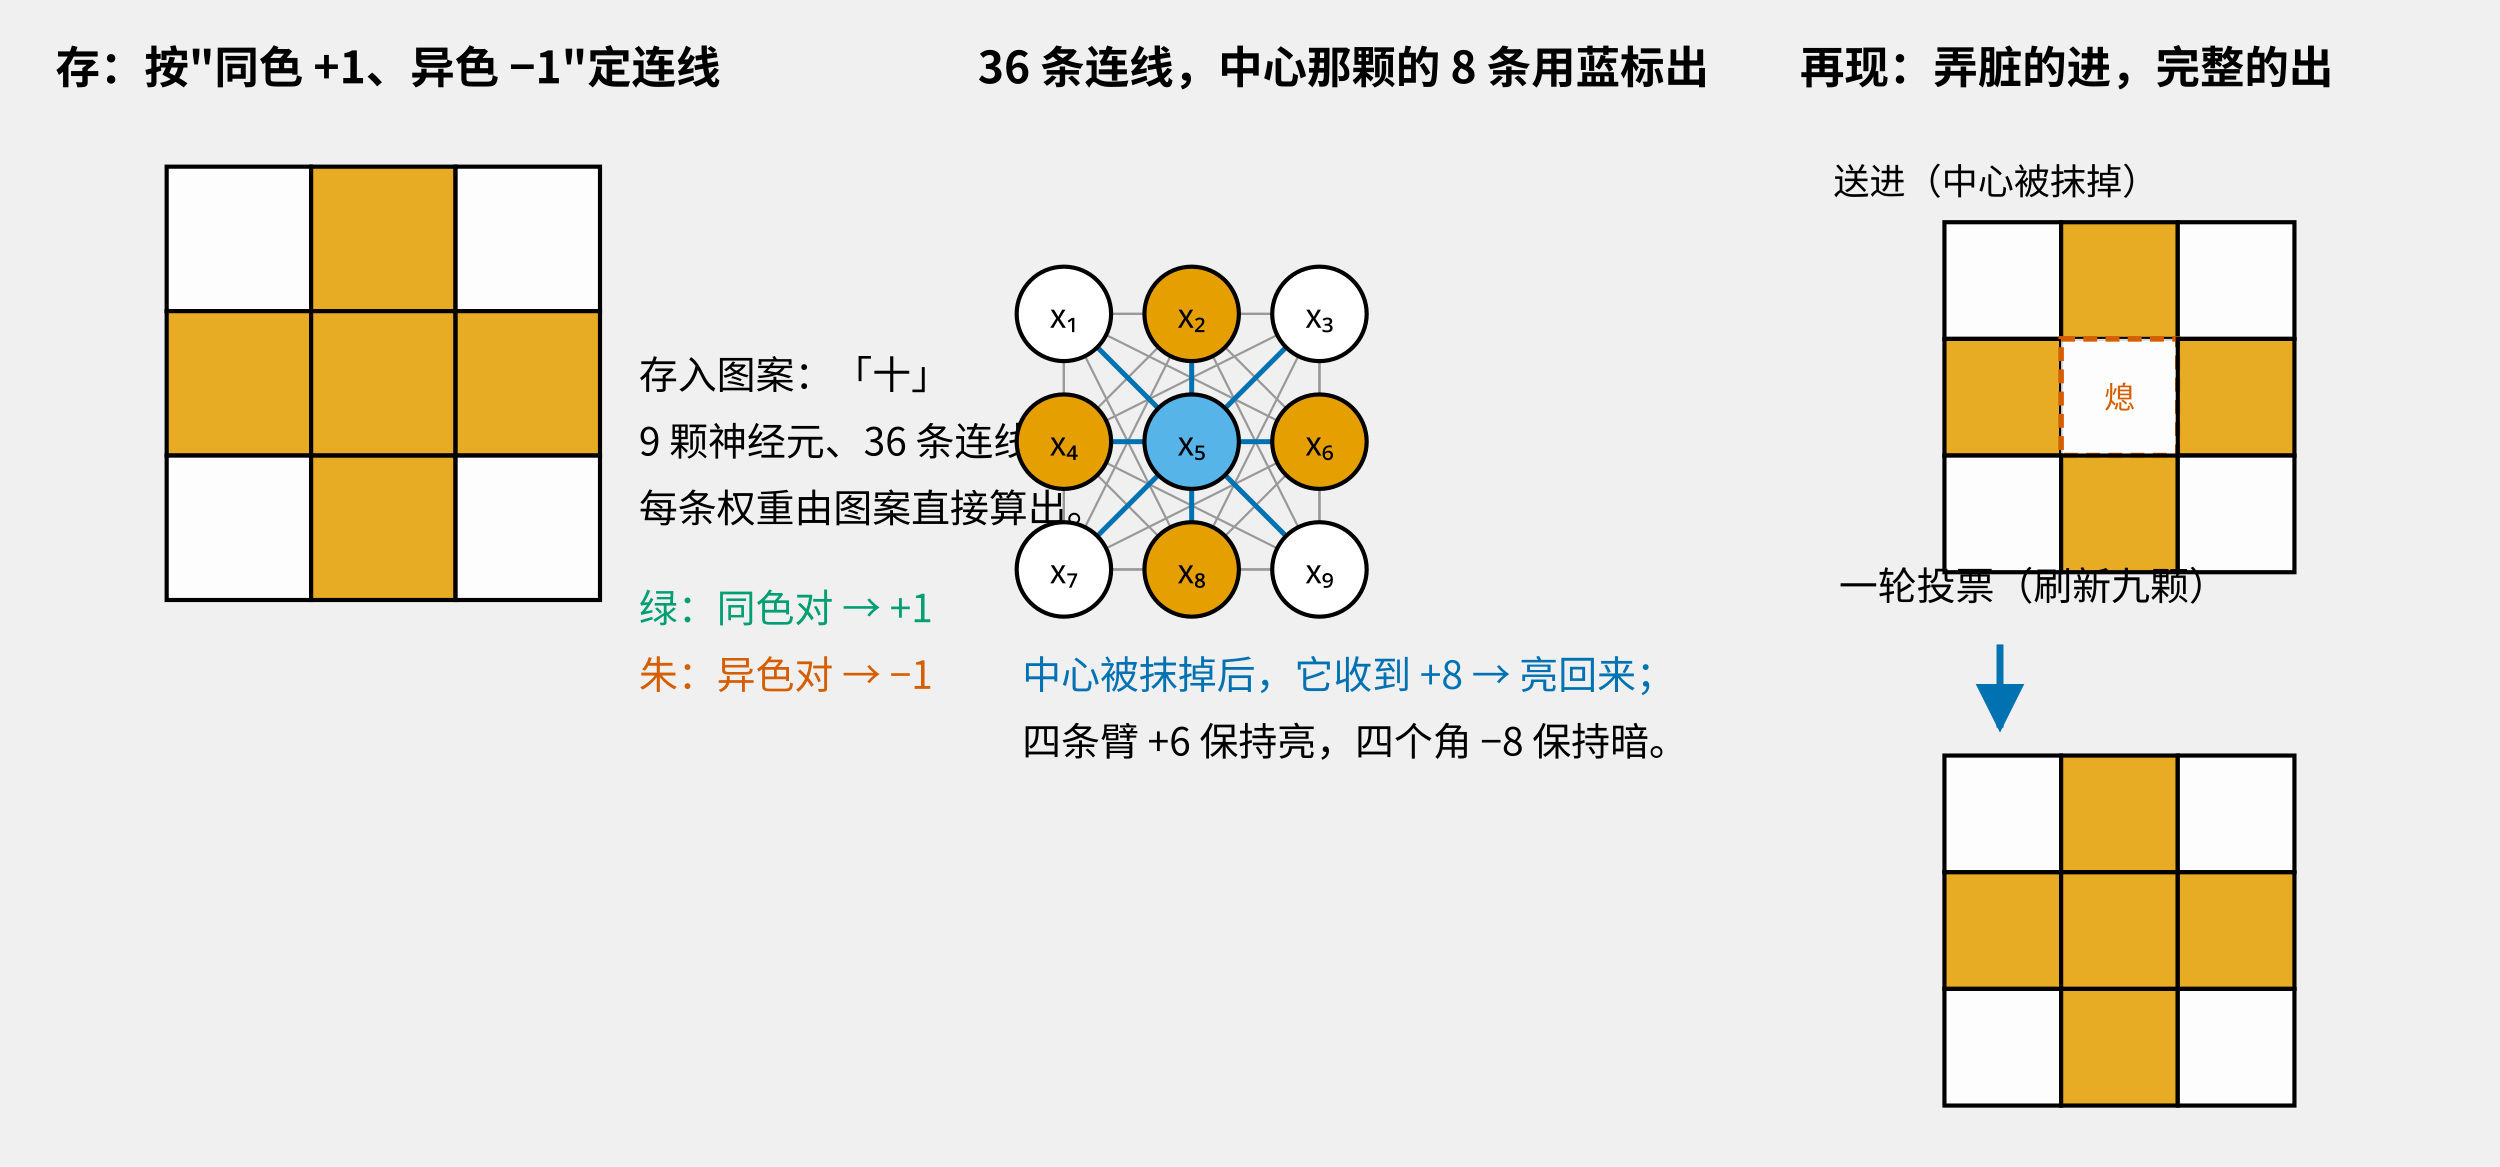
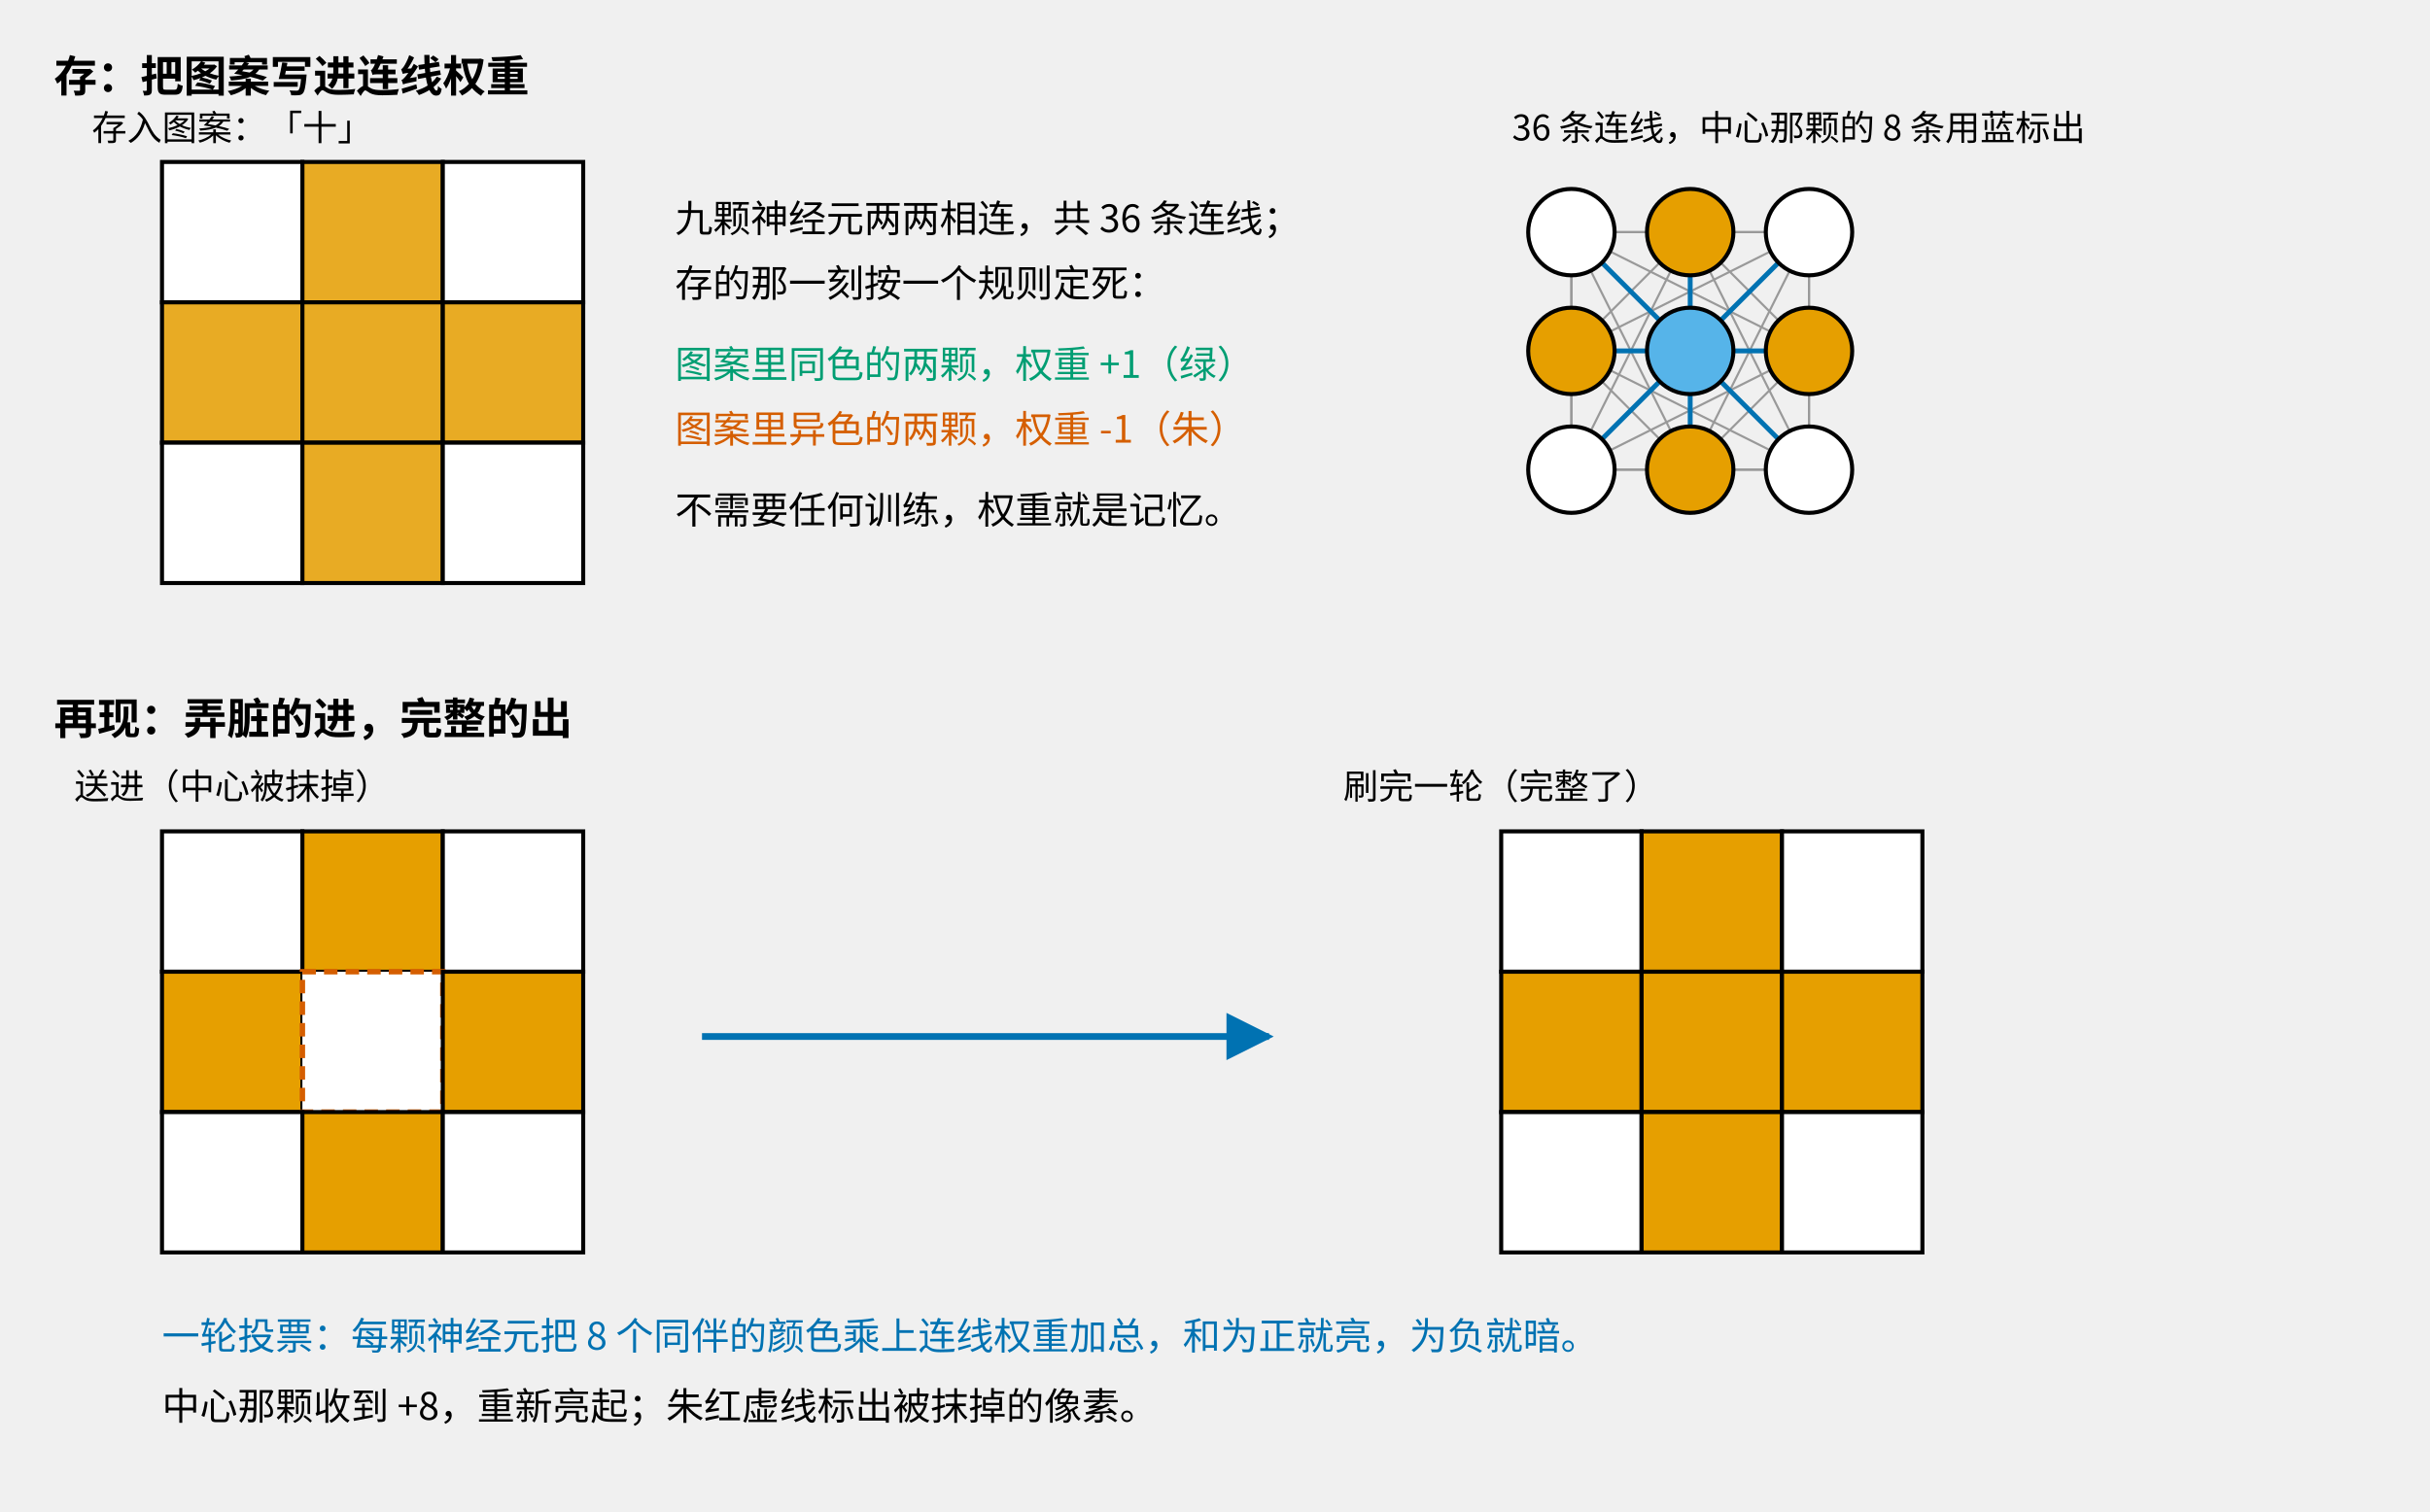
- <svg xmlns="http://www.w3.org/2000/svg" width="900" height="420" viewBox="0 0 900 420">
+ <svg xmlns="http://www.w3.org/2000/svg" width="900" height="560" viewBox="0 0 900 560">
  <defs>
    <marker id="arr" viewBox="0 0 10 10" refX="9" refY="5" markerWidth="7" markerHeight="7" orient="auto-start-reverse">
      <path d="M 0 0 L 10 5 L 0 10 z" fill="#000000" />
    </marker>
    <marker id="arrb" viewBox="0 0 10 10" refX="9" refY="5" markerWidth="7" markerHeight="7" orient="auto-start-reverse">
      <path d="M 0 0 L 10 5 L 0 10 z" fill="#0072B2" />
    </marker>
  </defs>
-   <text x="20" y="30" font-size="16" font-weight="bold" fill="#000000" font-family="Noto Sans CJK SC, sans-serif">存：按"同色 +1、异色 −1"定连线</text>
-   <rect x="60" y="60" width="52" height="52" fill="#ffffff" fill-opacity="0.85" stroke="#000000" stroke-width="1.5" />
-   <text x="86.0" y="90.0" font-size="11" text-anchor="middle" font-family="Noto Sans CJK SC, sans-serif" fill="#000000" />
+   <text x="20" y="34" font-size="16" font-weight="bold" fill="#000000" font-family="Noto Sans CJK SC, sans-serif">存：把图案写进连线权重</text>
+   <rect x="60" y="60" width="52" height="52" fill="#ffffff" fill-opacity="1" stroke="#000000" stroke-width="1.5" />
  <rect x="112" y="60" width="52" height="52" fill="#E69F00" fill-opacity="0.85" stroke="#000000" stroke-width="1.5" />
-   <text x="138.0" y="90.0" font-size="11" text-anchor="middle" font-family="Noto Sans CJK SC, sans-serif" fill="#000000" />
-   <rect x="164" y="60" width="52" height="52" fill="#ffffff" fill-opacity="0.85" stroke="#000000" stroke-width="1.5" />
-   <text x="190.0" y="90.0" font-size="11" text-anchor="middle" font-family="Noto Sans CJK SC, sans-serif" fill="#000000" />
+   <rect x="164" y="60" width="52" height="52" fill="#ffffff" fill-opacity="1" stroke="#000000" stroke-width="1.5" />
  <rect x="60" y="112" width="52" height="52" fill="#E69F00" fill-opacity="0.85" stroke="#000000" stroke-width="1.5" />
-   <text x="86.0" y="142.0" font-size="11" text-anchor="middle" font-family="Noto Sans CJK SC, sans-serif" fill="#000000" />
  <rect x="112" y="112" width="52" height="52" fill="#E69F00" fill-opacity="0.85" stroke="#000000" stroke-width="1.5" />
-   <text x="138.0" y="142.0" font-size="11" text-anchor="middle" font-family="Noto Sans CJK SC, sans-serif" fill="#000000" />
  <rect x="164" y="112" width="52" height="52" fill="#E69F00" fill-opacity="0.85" stroke="#000000" stroke-width="1.5" />
-   <text x="190.0" y="142.0" font-size="11" text-anchor="middle" font-family="Noto Sans CJK SC, sans-serif" fill="#000000" />
-   <rect x="60" y="164" width="52" height="52" fill="#ffffff" fill-opacity="0.85" stroke="#000000" stroke-width="1.5" />
-   <text x="86.0" y="194.0" font-size="11" text-anchor="middle" font-family="Noto Sans CJK SC, sans-serif" fill="#000000" />
+   <rect x="60" y="164" width="52" height="52" fill="#ffffff" fill-opacity="1" stroke="#000000" stroke-width="1.5" />
  <rect x="112" y="164" width="52" height="52" fill="#E69F00" fill-opacity="0.85" stroke="#000000" stroke-width="1.5" />
-   <text x="138.0" y="194.0" font-size="11" text-anchor="middle" font-family="Noto Sans CJK SC, sans-serif" fill="#000000" />
-   <rect x="164" y="164" width="52" height="52" fill="#ffffff" fill-opacity="0.85" stroke="#000000" stroke-width="1.5" />
-   <text x="190.0" y="194.0" font-size="11" text-anchor="middle" font-family="Noto Sans CJK SC, sans-serif" fill="#000000" />
-   <text x="230" y="140" font-size="14" fill="#000000" font-family="Noto Sans CJK SC, sans-serif">存入图案：「十」</text>
-   <text x="230" y="164" font-size="14" fill="#000000" font-family="Noto Sans CJK SC, sans-serif">9 颗神经元、36 条连线，</text>
-   <text x="230" y="188" font-size="14" fill="#000000" font-family="Noto Sans CJK SC, sans-serif">每条权重由图案直接算出。</text>
-   <text x="230" y="224" font-size="14" fill="#009E73" font-family="Noto Sans CJK SC, sans-serif">绿：同色对 → +1</text>
-   <text x="230" y="248" font-size="14" fill="#D55E00" font-family="Noto Sans CJK SC, sans-serif">朱：异色对 → −1</text>
-   <text x="352" y="30" font-size="16" font-weight="bold" fill="#000000" font-family="Noto Sans CJK SC, sans-serif">36 条连线，中心那颗的 8 条用蓝标出</text>
-   <line x1="383" y1="113" x2="429" y2="113" stroke="#999999" stroke-width="0.8" />
-   <line x1="383" y1="113" x2="475" y2="113" stroke="#999999" stroke-width="0.8" />
-   <line x1="383" y1="113" x2="383" y2="159" stroke="#999999" stroke-width="0.8" />
-   <line x1="383" y1="113" x2="475" y2="159" stroke="#999999" stroke-width="0.8" />
-   <line x1="383" y1="113" x2="383" y2="205" stroke="#999999" stroke-width="0.8" />
-   <line x1="383" y1="113" x2="429" y2="205" stroke="#999999" stroke-width="0.8" />
-   <line x1="383" y1="113" x2="475" y2="205" stroke="#999999" stroke-width="0.8" />
-   <line x1="429" y1="113" x2="475" y2="113" stroke="#999999" stroke-width="0.8" />
-   <line x1="429" y1="113" x2="383" y2="159" stroke="#999999" stroke-width="0.8" />
-   <line x1="429" y1="113" x2="475" y2="159" stroke="#999999" stroke-width="0.8" />
-   <line x1="429" y1="113" x2="383" y2="205" stroke="#999999" stroke-width="0.8" />
-   <line x1="429" y1="113" x2="429" y2="205" stroke="#999999" stroke-width="0.8" />
-   <line x1="429" y1="113" x2="475" y2="205" stroke="#999999" stroke-width="0.8" />
-   <line x1="475" y1="113" x2="383" y2="159" stroke="#999999" stroke-width="0.8" />
-   <line x1="475" y1="113" x2="475" y2="159" stroke="#999999" stroke-width="0.8" />
-   <line x1="475" y1="113" x2="383" y2="205" stroke="#999999" stroke-width="0.8" />
-   <line x1="475" y1="113" x2="429" y2="205" stroke="#999999" stroke-width="0.8" />
-   <line x1="475" y1="113" x2="475" y2="205" stroke="#999999" stroke-width="0.8" />
-   <line x1="383" y1="159" x2="475" y2="159" stroke="#999999" stroke-width="0.8" />
-   <line x1="383" y1="159" x2="383" y2="205" stroke="#999999" stroke-width="0.8" />
-   <line x1="383" y1="159" x2="429" y2="205" stroke="#999999" stroke-width="0.8" />
-   <line x1="383" y1="159" x2="475" y2="205" stroke="#999999" stroke-width="0.8" />
-   <line x1="475" y1="159" x2="383" y2="205" stroke="#999999" stroke-width="0.8" />
-   <line x1="475" y1="159" x2="429" y2="205" stroke="#999999" stroke-width="0.8" />
-   <line x1="475" y1="159" x2="475" y2="205" stroke="#999999" stroke-width="0.8" />
-   <line x1="383" y1="205" x2="429" y2="205" stroke="#999999" stroke-width="0.8" />
-   <line x1="383" y1="205" x2="475" y2="205" stroke="#999999" stroke-width="0.8" />
-   <line x1="429" y1="205" x2="475" y2="205" stroke="#999999" stroke-width="0.8" />
-   <line x1="429" y1="159" x2="383" y2="113" stroke="#0072B2" stroke-width="1.8" />
-   <line x1="429" y1="159" x2="429" y2="113" stroke="#0072B2" stroke-width="1.8" />
-   <line x1="429" y1="159" x2="475" y2="113" stroke="#0072B2" stroke-width="1.8" />
-   <line x1="429" y1="159" x2="383" y2="159" stroke="#0072B2" stroke-width="1.8" />
-   <line x1="429" y1="159" x2="475" y2="159" stroke="#0072B2" stroke-width="1.8" />
-   <line x1="429" y1="159" x2="383" y2="205" stroke="#0072B2" stroke-width="1.8" />
-   <line x1="429" y1="159" x2="429" y2="205" stroke="#0072B2" stroke-width="1.8" />
-   <line x1="429" y1="159" x2="475" y2="205" stroke="#0072B2" stroke-width="1.8" />
-   <circle cx="383" cy="113" r="17" fill="#ffffff" stroke="#000000" stroke-width="1.5" />
-   <text x="383" y="118" font-size="12" text-anchor="middle" font-family="Noto Sans CJK SC, sans-serif" fill="#000000">x₁</text>
-   <circle cx="429" cy="113" r="17" fill="#E69F00" stroke="#000000" stroke-width="1.5" />
-   <text x="429" y="118" font-size="12" text-anchor="middle" font-family="Noto Sans CJK SC, sans-serif" fill="#000000">x₂</text>
-   <circle cx="475" cy="113" r="17" fill="#ffffff" stroke="#000000" stroke-width="1.5" />
-   <text x="475" y="118" font-size="12" text-anchor="middle" font-family="Noto Sans CJK SC, sans-serif" fill="#000000">x₃</text>
-   <circle cx="383" cy="159" r="17" fill="#E69F00" stroke="#000000" stroke-width="1.5" />
-   <text x="383" y="164" font-size="12" text-anchor="middle" font-family="Noto Sans CJK SC, sans-serif" fill="#000000">x₄</text>
-   <circle cx="429" cy="159" r="17" fill="#56B4E9" stroke="#000000" stroke-width="1.5" />
-   <text x="429" y="164" font-size="12" text-anchor="middle" font-family="Noto Sans CJK SC, sans-serif" fill="#000000">x₅</text>
-   <circle cx="475" cy="159" r="17" fill="#E69F00" stroke="#000000" stroke-width="1.5" />
-   <text x="475" y="164" font-size="12" text-anchor="middle" font-family="Noto Sans CJK SC, sans-serif" fill="#000000">x₆</text>
-   <circle cx="383" cy="205" r="17" fill="#ffffff" stroke="#000000" stroke-width="1.5" />
-   <text x="383" y="210" font-size="12" text-anchor="middle" font-family="Noto Sans CJK SC, sans-serif" fill="#000000">x₇</text>
-   <circle cx="429" cy="205" r="17" fill="#E69F00" stroke="#000000" stroke-width="1.5" />
-   <text x="429" y="210" font-size="12" text-anchor="middle" font-family="Noto Sans CJK SC, sans-serif" fill="#000000">x₈</text>
-   <circle cx="475" cy="205" r="17" fill="#ffffff" stroke="#000000" stroke-width="1.5" />
-   <text x="475" y="210" font-size="12" text-anchor="middle" font-family="Noto Sans CJK SC, sans-serif" fill="#000000">x₉</text>
-   <text x="368" y="248" font-size="14" fill="#0072B2" font-family="Noto Sans CJK SC, sans-serif">中心被抹掉后，它收到 +8 → 亮回来；</text>
-   <text x="368" y="272" font-size="14" fill="#000000" font-family="Noto Sans CJK SC, sans-serif">四条臂 +6 保持亮，四个角 −8 保持暗。</text>
-   <text x="648" y="30" font-size="16" font-weight="bold" fill="#000000" font-family="Noto Sans CJK SC, sans-serif">再现：弄脏的进，完整的出</text>
-   <text x="660" y="70" font-size="13" font-family="Noto Sans CJK SC, sans-serif" fill="#000000">送进（中心被抹掉）</text>
-   <rect x="700" y="80" width="42" height="42" fill="#ffffff" fill-opacity="0.85" stroke="#000000" stroke-width="1.5" />
-   <text x="721.0" y="105.0" font-size="11" text-anchor="middle" font-family="Noto Sans CJK SC, sans-serif" fill="#000000" />
-   <rect x="742" y="80" width="42" height="42" fill="#E69F00" fill-opacity="0.85" stroke="#000000" stroke-width="1.5" />
-   <text x="763.0" y="105.0" font-size="11" text-anchor="middle" font-family="Noto Sans CJK SC, sans-serif" fill="#000000" />
-   <rect x="784" y="80" width="42" height="42" fill="#ffffff" fill-opacity="0.85" stroke="#000000" stroke-width="1.5" />
-   <text x="805.0" y="105.0" font-size="11" text-anchor="middle" font-family="Noto Sans CJK SC, sans-serif" fill="#000000" />
-   <rect x="700" y="122" width="42" height="42" fill="#E69F00" fill-opacity="0.85" stroke="#000000" stroke-width="1.5" />
-   <text x="721.0" y="147.0" font-size="11" text-anchor="middle" font-family="Noto Sans CJK SC, sans-serif" fill="#000000" />
-   <rect x="742" y="122" width="42" height="42" fill="#ffffff" fill-opacity="0.85" stroke="#D55E00" stroke-width="2" stroke-dasharray="5 3" />
-   <text x="763.0" y="147.0" font-size="11" text-anchor="middle" font-family="Noto Sans CJK SC, sans-serif" fill="#D55E00">熄</text>
-   <rect x="784" y="122" width="42" height="42" fill="#E69F00" fill-opacity="0.85" stroke="#000000" stroke-width="1.5" />
-   <text x="805.0" y="147.0" font-size="11" text-anchor="middle" font-family="Noto Sans CJK SC, sans-serif" fill="#000000" />
-   <rect x="700" y="164" width="42" height="42" fill="#ffffff" fill-opacity="0.85" stroke="#000000" stroke-width="1.5" />
-   <text x="721.0" y="189.0" font-size="11" text-anchor="middle" font-family="Noto Sans CJK SC, sans-serif" fill="#000000" />
-   <rect x="742" y="164" width="42" height="42" fill="#E69F00" fill-opacity="0.85" stroke="#000000" stroke-width="1.5" />
-   <text x="763.0" y="189.0" font-size="11" text-anchor="middle" font-family="Noto Sans CJK SC, sans-serif" fill="#000000" />
-   <rect x="784" y="164" width="42" height="42" fill="#ffffff" fill-opacity="0.85" stroke="#000000" stroke-width="1.5" />
-   <text x="805.0" y="189.0" font-size="11" text-anchor="middle" font-family="Noto Sans CJK SC, sans-serif" fill="#000000" />
-   <text x="662" y="216" font-size="14" fill="#000000" font-family="Noto Sans CJK SC, sans-serif">一轮投票（刷新九颗）</text>
-   <path d="M 720 232 L 720 262" stroke="#0072B2" stroke-width="2.5" marker-end="url(#arrb)" />
-   <rect x="700" y="272" width="42" height="42" fill="#ffffff" fill-opacity="0.85" stroke="#000000" stroke-width="1.5" />
-   <text x="721.0" y="297.0" font-size="11" text-anchor="middle" font-family="Noto Sans CJK SC, sans-serif" fill="#000000" />
-   <rect x="742" y="272" width="42" height="42" fill="#E69F00" fill-opacity="0.85" stroke="#000000" stroke-width="1.5" />
-   <text x="763.0" y="297.0" font-size="11" text-anchor="middle" font-family="Noto Sans CJK SC, sans-serif" fill="#000000" />
-   <rect x="784" y="272" width="42" height="42" fill="#ffffff" fill-opacity="0.85" stroke="#000000" stroke-width="1.5" />
-   <text x="805.0" y="297.0" font-size="11" text-anchor="middle" font-family="Noto Sans CJK SC, sans-serif" fill="#000000" />
-   <rect x="700" y="314" width="42" height="42" fill="#E69F00" fill-opacity="0.85" stroke="#000000" stroke-width="1.5" />
-   <text x="721.0" y="339.0" font-size="11" text-anchor="middle" font-family="Noto Sans CJK SC, sans-serif" fill="#000000" />
-   <rect x="742" y="314" width="42" height="42" fill="#E69F00" fill-opacity="0.85" stroke="#000000" stroke-width="1.5" />
-   <text x="763.0" y="339.0" font-size="11" text-anchor="middle" font-family="Noto Sans CJK SC, sans-serif" fill="#000000" />
-   <rect x="784" y="314" width="42" height="42" fill="#E69F00" fill-opacity="0.85" stroke="#000000" stroke-width="1.5" />
-   <text x="805.0" y="339.0" font-size="11" text-anchor="middle" font-family="Noto Sans CJK SC, sans-serif" fill="#000000" />
-   <rect x="700" y="356" width="42" height="42" fill="#ffffff" fill-opacity="0.85" stroke="#000000" stroke-width="1.5" />
-   <text x="721.0" y="381.0" font-size="11" text-anchor="middle" font-family="Noto Sans CJK SC, sans-serif" fill="#000000" />
-   <rect x="742" y="356" width="42" height="42" fill="#E69F00" fill-opacity="0.85" stroke="#000000" stroke-width="1.5" />
-   <text x="763.0" y="381.0" font-size="11" text-anchor="middle" font-family="Noto Sans CJK SC, sans-serif" fill="#000000" />
-   <rect x="784" y="356" width="42" height="42" fill="#ffffff" fill-opacity="0.85" stroke="#000000" stroke-width="1.5" />
-   <text x="805.0" y="381.0" font-size="11" text-anchor="middle" font-family="Noto Sans CJK SC, sans-serif" fill="#000000" />
+   <rect x="164" y="164" width="52" height="52" fill="#ffffff" fill-opacity="1" stroke="#000000" stroke-width="1.5" />
+   <text x="86" y="52" font-size="13" text-anchor="middle" fill="#000000" font-family="Noto Sans CJK SC, sans-serif">存入图案：「十」</text>
+   <g font-size="14" font-family="Noto Sans CJK SC, sans-serif" fill="#000000">
+     <text x="250" y="86">九颗神经元两两相连，共 36 条连线；</text>
+     <text x="250" y="110">存的那一刻按一个规则定死：</text>
+     <text x="250" y="140" fill="#009E73">图案里同色的两颗，权重 +1（绿）</text>
+     <text x="250" y="164" fill="#D55E00">图案里异色的两颗，权重 -1（朱）</text>
+     <text x="250" y="194" fill="#000000">不需要任何训练，权重就是记忆。</text>
+   </g>
+   <text x="560" y="52" font-size="13" fill="#000000" font-family="Noto Sans CJK SC, sans-serif">36 条连线，中心那颗的 8 条用蓝标出</text>
+   <line x1="582" y1="86" x2="626" y2="86" stroke="#999999" stroke-width="0.8" />
+   <line x1="582" y1="86" x2="670" y2="86" stroke="#999999" stroke-width="0.8" />
+   <line x1="582" y1="86" x2="582" y2="130" stroke="#999999" stroke-width="0.8" />
+   <line x1="582" y1="86" x2="670" y2="130" stroke="#999999" stroke-width="0.8" />
+   <line x1="582" y1="86" x2="582" y2="174" stroke="#999999" stroke-width="0.8" />
+   <line x1="582" y1="86" x2="626" y2="174" stroke="#999999" stroke-width="0.8" />
+   <line x1="582" y1="86" x2="670" y2="174" stroke="#999999" stroke-width="0.8" />
+   <line x1="626" y1="86" x2="670" y2="86" stroke="#999999" stroke-width="0.8" />
+   <line x1="626" y1="86" x2="582" y2="130" stroke="#999999" stroke-width="0.8" />
+   <line x1="626" y1="86" x2="670" y2="130" stroke="#999999" stroke-width="0.8" />
+   <line x1="626" y1="86" x2="582" y2="174" stroke="#999999" stroke-width="0.8" />
+   <line x1="626" y1="86" x2="626" y2="174" stroke="#999999" stroke-width="0.8" />
+   <line x1="626" y1="86" x2="670" y2="174" stroke="#999999" stroke-width="0.8" />
+   <line x1="670" y1="86" x2="582" y2="130" stroke="#999999" stroke-width="0.8" />
+   <line x1="670" y1="86" x2="670" y2="130" stroke="#999999" stroke-width="0.8" />
+   <line x1="670" y1="86" x2="582" y2="174" stroke="#999999" stroke-width="0.8" />
+   <line x1="670" y1="86" x2="626" y2="174" stroke="#999999" stroke-width="0.8" />
+   <line x1="670" y1="86" x2="670" y2="174" stroke="#999999" stroke-width="0.8" />
+   <line x1="582" y1="130" x2="670" y2="130" stroke="#999999" stroke-width="0.8" />
+   <line x1="582" y1="130" x2="582" y2="174" stroke="#999999" stroke-width="0.8" />
+   <line x1="582" y1="130" x2="626" y2="174" stroke="#999999" stroke-width="0.8" />
+   <line x1="582" y1="130" x2="670" y2="174" stroke="#999999" stroke-width="0.8" />
+   <line x1="670" y1="130" x2="582" y2="174" stroke="#999999" stroke-width="0.8" />
+   <line x1="670" y1="130" x2="626" y2="174" stroke="#999999" stroke-width="0.8" />
+   <line x1="670" y1="130" x2="670" y2="174" stroke="#999999" stroke-width="0.8" />
+   <line x1="582" y1="174" x2="626" y2="174" stroke="#999999" stroke-width="0.8" />
+   <line x1="582" y1="174" x2="670" y2="174" stroke="#999999" stroke-width="0.8" />
+   <line x1="626" y1="174" x2="670" y2="174" stroke="#999999" stroke-width="0.8" />
+   <line x1="626" y1="130" x2="582" y2="86" stroke="#0072B2" stroke-width="1.8" />
+   <line x1="626" y1="130" x2="626" y2="86" stroke="#0072B2" stroke-width="1.8" />
+   <line x1="626" y1="130" x2="670" y2="86" stroke="#0072B2" stroke-width="1.8" />
+   <line x1="626" y1="130" x2="582" y2="130" stroke="#0072B2" stroke-width="1.8" />
+   <line x1="626" y1="130" x2="670" y2="130" stroke="#0072B2" stroke-width="1.8" />
+   <line x1="626" y1="130" x2="582" y2="174" stroke="#0072B2" stroke-width="1.8" />
+   <line x1="626" y1="130" x2="626" y2="174" stroke="#0072B2" stroke-width="1.8" />
+   <line x1="626" y1="130" x2="670" y2="174" stroke="#0072B2" stroke-width="1.8" />
+   <circle cx="582" cy="86" r="16" fill="#ffffff" stroke="#000000" stroke-width="1.5" />
+   <circle cx="626" cy="86" r="16" fill="#E69F00" stroke="#000000" stroke-width="1.5" />
+   <circle cx="670" cy="86" r="16" fill="#ffffff" stroke="#000000" stroke-width="1.5" />
+   <circle cx="582" cy="130" r="16" fill="#E69F00" stroke="#000000" stroke-width="1.5" />
+   <circle cx="626" cy="130" r="16" fill="#56B4E9" stroke="#000000" stroke-width="1.5" />
+   <circle cx="670" cy="130" r="16" fill="#E69F00" stroke="#000000" stroke-width="1.5" />
+   <circle cx="582" cy="174" r="16" fill="#ffffff" stroke="#000000" stroke-width="1.5" />
+   <circle cx="626" cy="174" r="16" fill="#E69F00" stroke="#000000" stroke-width="1.5" />
+   <circle cx="670" cy="174" r="16" fill="#ffffff" stroke="#000000" stroke-width="1.5" />
+   <text x="20" y="272" font-size="16" font-weight="bold" fill="#000000" font-family="Noto Sans CJK SC, sans-serif">再现：弄脏的进，完整的出</text>
+   <text x="86" y="296" font-size="13" text-anchor="middle" fill="#000000" font-family="Noto Sans CJK SC, sans-serif">送进（中心被抹掉）</text>
+   <rect x="60" y="308" width="52" height="52" fill="#ffffff" fill-opacity="1" stroke="#000000" stroke-width="1.5" />
+   <rect x="112" y="308" width="52" height="52" fill="#E69F00" fill-opacity="1" stroke="#000000" stroke-width="1.5" />
+   <rect x="164" y="308" width="52" height="52" fill="#ffffff" fill-opacity="1" stroke="#000000" stroke-width="1.5" />
+   <rect x="60" y="360" width="52" height="52" fill="#E69F00" fill-opacity="1" stroke="#000000" stroke-width="1.5" />
+   <rect x="112" y="360" width="52" height="52" fill="#ffffff" fill-opacity="1" stroke="#D55E00" stroke-width="2" stroke-dasharray="5 3" />
+   <rect x="164" y="360" width="52" height="52" fill="#E69F00" fill-opacity="1" stroke="#000000" stroke-width="1.5" />
+   <rect x="60" y="412" width="52" height="52" fill="#ffffff" fill-opacity="1" stroke="#000000" stroke-width="1.5" />
+   <rect x="112" y="412" width="52" height="52" fill="#E69F00" fill-opacity="1" stroke="#000000" stroke-width="1.5" />
+   <rect x="164" y="412" width="52" height="52" fill="#ffffff" fill-opacity="1" stroke="#000000" stroke-width="1.5" />
+   <path d="M 260 384 L 470 384" stroke="#0072B2" stroke-width="2.5" marker-end="url(#arrb)" />
+   <text x="556" y="296" font-size="13" text-anchor="middle" fill="#000000" font-family="Noto Sans CJK SC, sans-serif">刷完一轮（完整了）</text>
+   <rect x="556" y="308" width="52" height="52" fill="#ffffff" fill-opacity="1" stroke="#000000" stroke-width="1.5" />
+   <rect x="608" y="308" width="52" height="52" fill="#E69F00" fill-opacity="1" stroke="#000000" stroke-width="1.5" />
+   <rect x="660" y="308" width="52" height="52" fill="#ffffff" fill-opacity="1" stroke="#000000" stroke-width="1.5" />
+   <rect x="556" y="360" width="52" height="52" fill="#E69F00" fill-opacity="1" stroke="#000000" stroke-width="1.5" />
+   <rect x="608" y="360" width="52" height="52" fill="#E69F00" fill-opacity="1" stroke="#000000" stroke-width="1.5" />
+   <rect x="660" y="360" width="52" height="52" fill="#E69F00" fill-opacity="1" stroke="#000000" stroke-width="1.5" />
+   <rect x="556" y="412" width="52" height="52" fill="#ffffff" fill-opacity="1" stroke="#000000" stroke-width="1.5" />
+   <rect x="608" y="412" width="52" height="52" fill="#E69F00" fill-opacity="1" stroke="#000000" stroke-width="1.5" />
+   <rect x="660" y="412" width="52" height="52" fill="#ffffff" fill-opacity="1" stroke="#000000" stroke-width="1.5" />
+   <g font-size="14" font-family="Noto Sans CJK SC, sans-serif" fill="#000000">
+     <text x="60" y="500" fill="#0072B2">一轮投票：每颗神经元把 8 个同伴的颜色乘上连线权重加总，和为正就亮，为负就暗。</text>
+     <text x="60" y="526">中心那颗收到 +8，重新亮起；朱红虚线标出被抹掉的像素。</text>
+   </g>
</svg>
